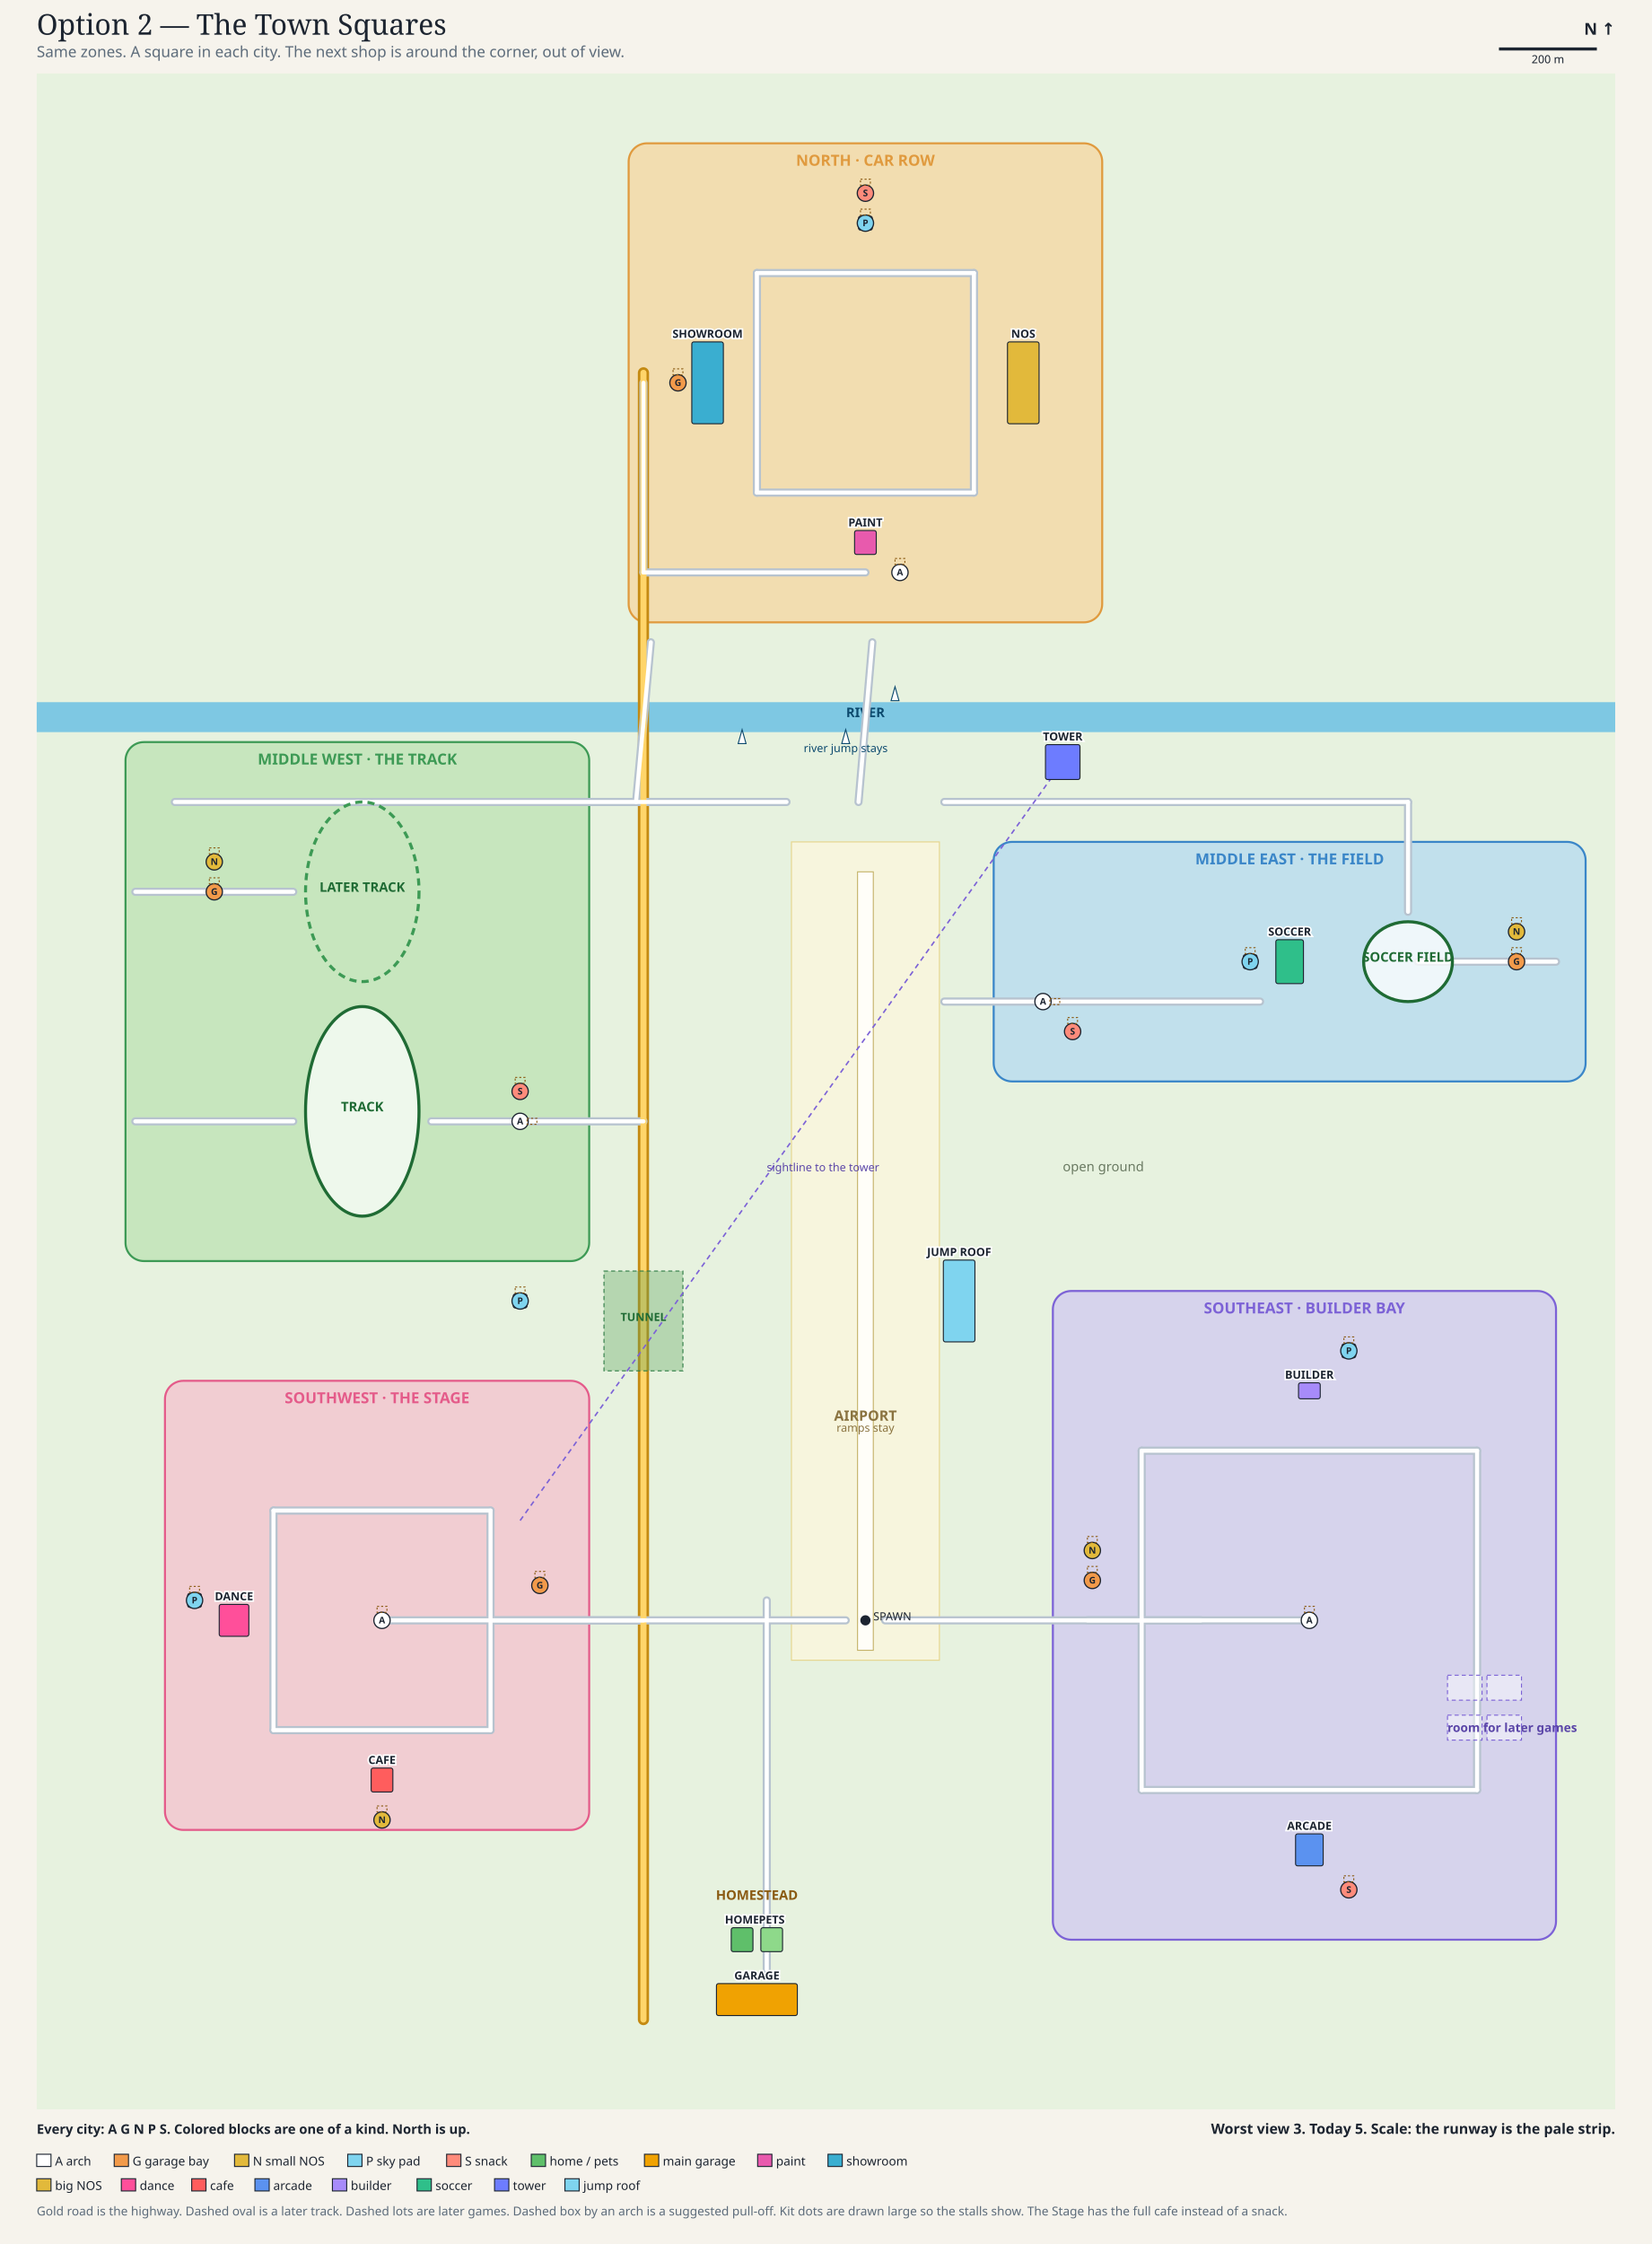
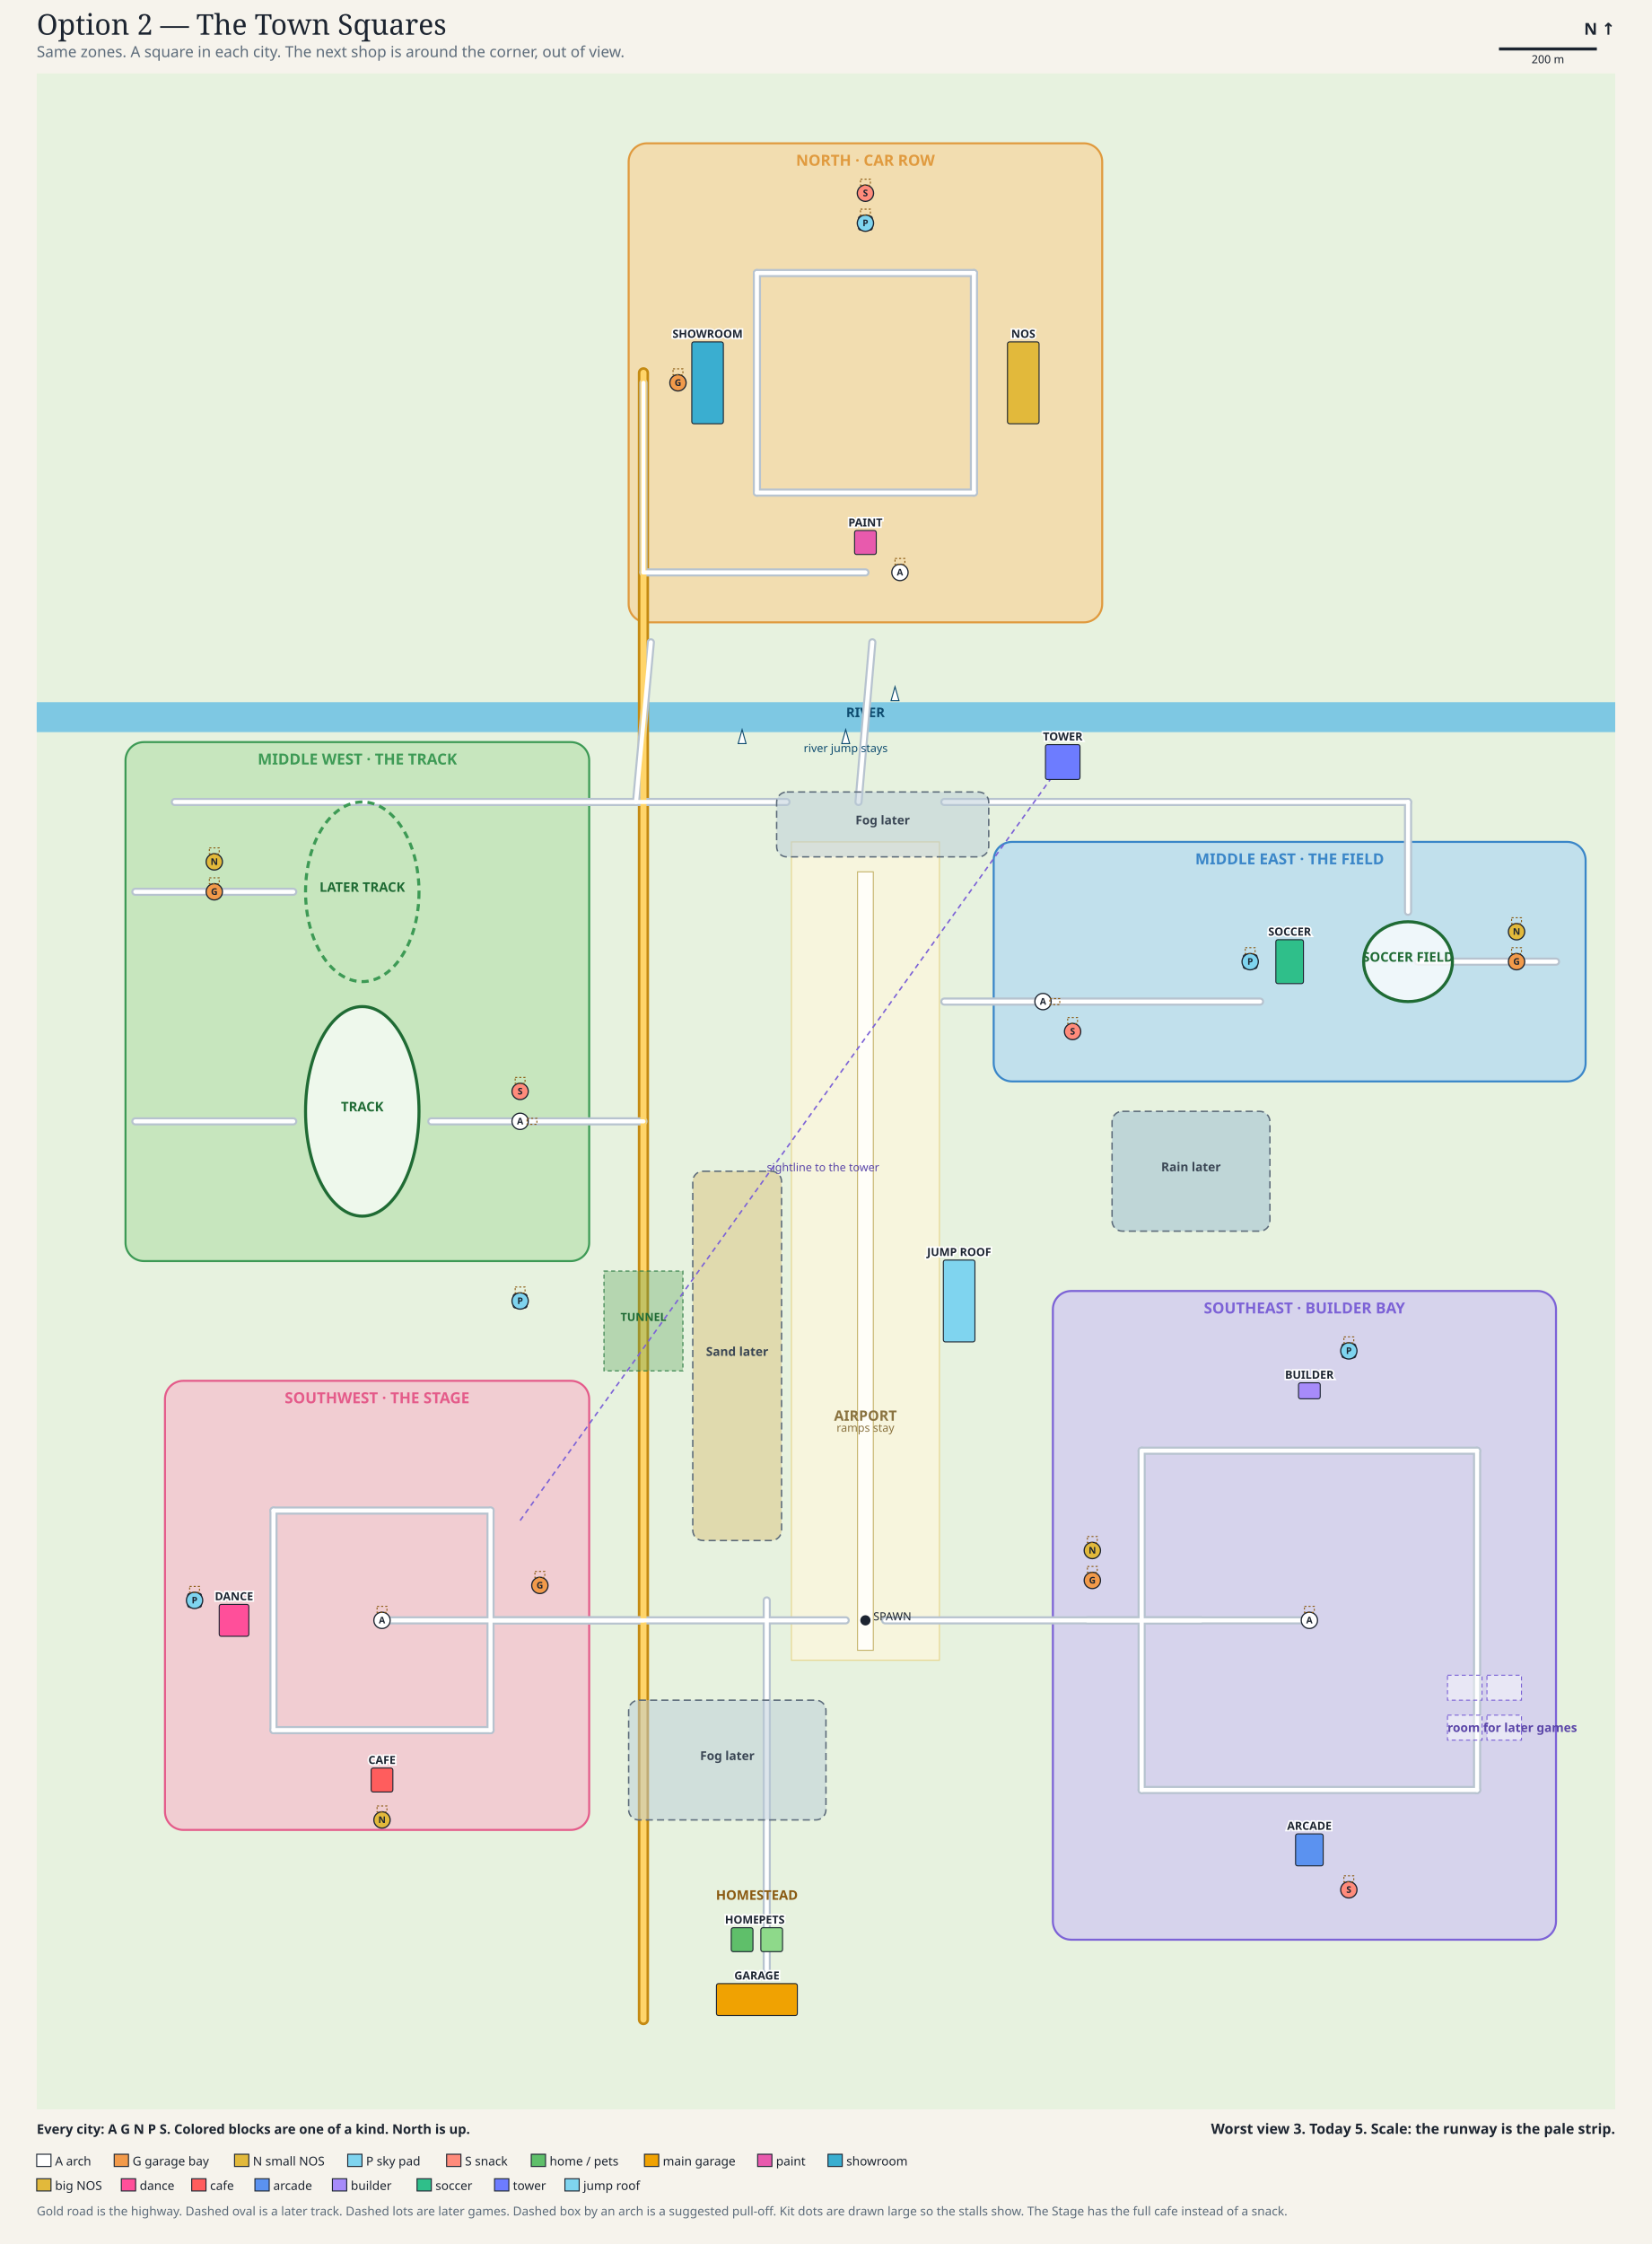
<svg xmlns="http://www.w3.org/2000/svg" width="1620" height="2200" viewBox="0 0 1620 2200">
  <rect width="1620" height="2200" fill="#f6f3ec" />
  <text x="36" y="34" fill="#1c2430" font-family="Georgia, ui-serif, serif" font-size="28">Option 2 — The Town Squares</text>
  <text x="1584" y="34" text-anchor="end" fill="#1c2430" font-size="16" font-weight="800" font-family="ui-sans-serif, sans-serif">N ↑</text>
  <line x1="1470" y1="48" x2="1566" y2="48" stroke="#1c2430" stroke-width="3" />
  <text x="1518" y="62" text-anchor="middle" fill="#1c2430" font-size="11" font-family="ui-sans-serif, sans-serif">200 m</text>
  <text x="36" y="56" fill="#5c6b7a" font-family="ui-sans-serif, sans-serif" font-size="15">Same zones. A square in each city. The next shop is around the corner, out of view.</text>
  <rect x="36" y="72" width="1548" height="1996" fill="#e7f2df" />
  <rect x="616.5" y="140.49" width="464.4" height="469.647" rx="18" fill="rgba(255,196,120,0.45)" stroke="#e09a3e" stroke-width="2" />
  <text x="848.7" y="162.49" text-anchor="middle" fill="#e09a3e" font-family="ui-sans-serif, sans-serif" font-size="15" font-weight="700">NORTH · CAR ROW</text>
  <rect x="161.775" y="1353.745" width="416.025" height="440.294" rx="18" fill="rgba(255,150,190,0.40)" stroke="#e45b8a" stroke-width="2" />
  <text x="369.788" y="1375.745" text-anchor="middle" fill="#e45b8a" font-family="ui-sans-serif, sans-serif" font-size="15" font-weight="700">SOUTHWEST · THE STAGE</text>
  <rect x="1032.525" y="1265.686" width="493.425" height="635.98" rx="18" fill="rgba(190,170,255,0.42)" stroke="#7c62d6" stroke-width="2" />
  <text x="1279.237" y="1287.686" text-anchor="middle" fill="#7c62d6" font-family="ui-sans-serif, sans-serif" font-size="15" font-weight="700">SOUTHEAST · BUILDER BAY</text>
  <rect x="123.075" y="727.549" width="454.725" height="508.784" rx="18" fill="rgba(150,214,140,0.40)" stroke="#3d9a55" stroke-width="2" />
  <text x="350.438" y="749.549" text-anchor="middle" fill="#3d9a55" font-family="ui-sans-serif, sans-serif" font-size="15" font-weight="700">MIDDLE WEST · THE TRACK</text>
  <rect x="974.475" y="825.392" width="580.5" height="234.824" rx="18" fill="rgba(140,200,255,0.42)" stroke="#3a86c8" stroke-width="2" />
  <text x="1264.725" y="847.392" text-anchor="middle" fill="#3a86c8" font-family="ui-sans-serif, sans-serif" font-size="15" font-weight="700">MIDDLE EAST · THE FIELD</text>
  <rect x="36" y="688.412" width="1548" height="29.353" fill="#7ec8e3" />
  <text x="848.7" y="703.088" text-anchor="middle" fill="#0c4a6e" font-size="13" font-family="ui-sans-serif, sans-serif" font-weight="700">RIVER</text>
  <rect x="776.138" y="825.392" width="145.125" height="802.314" fill="rgba(255,248,220,0.65)" stroke="#e6d48a" />
  <rect x="840.96" y="854.745" width="15.48" height="763.176" fill="#fffef8" stroke="#c4b36a" />
  <text x="848.7" y="1392.882" text-anchor="middle" fill="#8a7340" font-size="14" font-family="ui-sans-serif, sans-serif" font-weight="700">AIRPORT</text>
  <text x="848.7" y="1403.645" text-anchor="middle" fill="#8a7340" font-size="11" font-family="ui-sans-serif, sans-serif">ramps stay</text>
  <line x1="631.013" y1="1979.941" x2="631.013" y2="365.529" stroke="#c48a12" stroke-width="11" stroke-linecap="round" />
  <line x1="841.928" y1="786.255" x2="855.473" y2="629.706" stroke="#b7c3cf" stroke-width="8" stroke-linecap="round" />
  <line x1="623.756" y1="786.255" x2="638.269" y2="629.706" stroke="#b7c3cf" stroke-width="8" stroke-linecap="round" />
  <line x1="171.45" y1="786.255" x2="771.3" y2="786.255" stroke="#b7c3cf" stroke-width="8" stroke-linecap="round" />
  <line x1="926.1" y1="786.255" x2="1380.825" y2="786.255" stroke="#b7c3cf" stroke-width="8" stroke-linecap="round" />
  <line x1="751.95" y1="1569" x2="751.95" y2="1931.02" stroke="#b7c3cf" stroke-width="8" stroke-linecap="round" />
  <line x1="374.625" y1="1588.569" x2="829.35" y2="1588.569" stroke="#b7c3cf" stroke-width="8" stroke-linecap="round" />
  <line x1="868.05" y1="1588.569" x2="1284.075" y2="1588.569" stroke="#b7c3cf" stroke-width="8" stroke-linecap="round" />
  <line x1="742.275" y1="482.941" x2="955.125" y2="482.941" stroke="#b7c3cf" stroke-width="8" stroke-linecap="round" />
  <line x1="955.125" y1="482.941" x2="955.125" y2="267.686" stroke="#b7c3cf" stroke-width="8" stroke-linecap="round" />
  <line x1="955.125" y1="267.686" x2="742.275" y2="267.686" stroke="#b7c3cf" stroke-width="8" stroke-linecap="round" />
  <line x1="742.275" y1="267.686" x2="742.275" y2="482.941" stroke="#b7c3cf" stroke-width="8" stroke-linecap="round" />
  <line x1="631.013" y1="561.216" x2="848.7" y2="561.216" stroke="#b7c3cf" stroke-width="8" stroke-linecap="round" />
  <line x1="631.013" y1="561.216" x2="631.013" y2="375.314" stroke="#b7c3cf" stroke-width="8" stroke-linecap="round" />
  <line x1="268.2" y1="1696.196" x2="481.05" y2="1696.196" stroke="#b7c3cf" stroke-width="8" stroke-linecap="round" />
  <line x1="481.05" y1="1696.196" x2="481.05" y2="1480.941" stroke="#b7c3cf" stroke-width="8" stroke-linecap="round" />
  <line x1="481.05" y1="1480.941" x2="268.2" y2="1480.941" stroke="#b7c3cf" stroke-width="8" stroke-linecap="round" />
  <line x1="268.2" y1="1480.941" x2="268.2" y2="1696.196" stroke="#b7c3cf" stroke-width="8" stroke-linecap="round" />
  <line x1="481.05" y1="1588.569" x2="631.013" y2="1588.569" stroke="#b7c3cf" stroke-width="8" stroke-linecap="round" />
  <line x1="1119.6" y1="1754.902" x2="1448.55" y2="1754.902" stroke="#b7c3cf" stroke-width="8" stroke-linecap="round" />
  <line x1="1448.55" y1="1754.902" x2="1448.55" y2="1422.235" stroke="#b7c3cf" stroke-width="8" stroke-linecap="round" />
  <line x1="1448.55" y1="1422.235" x2="1119.6" y2="1422.235" stroke="#b7c3cf" stroke-width="8" stroke-linecap="round" />
  <line x1="1119.6" y1="1422.235" x2="1119.6" y2="1754.902" stroke="#b7c3cf" stroke-width="8" stroke-linecap="round" />
  <line x1="1177.65" y1="1588.569" x2="1066.388" y2="1588.569" stroke="#b7c3cf" stroke-width="8" stroke-linecap="round" />
  <line x1="132.75" y1="1099.353" x2="287.55" y2="1099.353" stroke="#b7c3cf" stroke-width="8" stroke-linecap="round" />
  <line x1="423" y1="1099.353" x2="631.013" y2="1099.353" stroke="#b7c3cf" stroke-width="8" stroke-linecap="round" />
  <line x1="132.75" y1="874.314" x2="287.55" y2="874.314" stroke="#b7c3cf" stroke-width="8" stroke-linecap="round" />
  <line x1="926.1" y1="981.941" x2="1235.7" y2="981.941" stroke="#b7c3cf" stroke-width="8" stroke-linecap="round" />
  <line x1="1390.5" y1="942.804" x2="1525.95" y2="942.804" stroke="#b7c3cf" stroke-width="8" stroke-linecap="round" />
  <line x1="1380.825" y1="893.882" x2="1380.825" y2="786.255" stroke="#b7c3cf" stroke-width="8" stroke-linecap="round" />
  <line x1="631.013" y1="1979.941" x2="631.013" y2="365.529" stroke="#ffd56a" stroke-width="6" stroke-linecap="round" />
  <line x1="841.928" y1="786.255" x2="855.473" y2="629.706" stroke="#ffffff" stroke-width="4" stroke-linecap="round" />
  <line x1="623.756" y1="786.255" x2="638.269" y2="629.706" stroke="#ffffff" stroke-width="4" stroke-linecap="round" />
  <line x1="171.45" y1="786.255" x2="771.3" y2="786.255" stroke="#ffffff" stroke-width="4" stroke-linecap="round" />
  <line x1="926.1" y1="786.255" x2="1380.825" y2="786.255" stroke="#ffffff" stroke-width="4" stroke-linecap="round" />
  <line x1="751.95" y1="1569" x2="751.95" y2="1931.02" stroke="#ffffff" stroke-width="4" stroke-linecap="round" />
  <line x1="374.625" y1="1588.569" x2="829.35" y2="1588.569" stroke="#ffffff" stroke-width="4" stroke-linecap="round" />
  <line x1="868.05" y1="1588.569" x2="1284.075" y2="1588.569" stroke="#ffffff" stroke-width="4" stroke-linecap="round" />
  <line x1="742.275" y1="482.941" x2="955.125" y2="482.941" stroke="#ffffff" stroke-width="4" stroke-linecap="round" />
  <line x1="955.125" y1="482.941" x2="955.125" y2="267.686" stroke="#ffffff" stroke-width="4" stroke-linecap="round" />
  <line x1="955.125" y1="267.686" x2="742.275" y2="267.686" stroke="#ffffff" stroke-width="4" stroke-linecap="round" />
  <line x1="742.275" y1="267.686" x2="742.275" y2="482.941" stroke="#ffffff" stroke-width="4" stroke-linecap="round" />
  <line x1="631.013" y1="561.216" x2="848.7" y2="561.216" stroke="#ffffff" stroke-width="4" stroke-linecap="round" />
  <line x1="631.013" y1="561.216" x2="631.013" y2="375.314" stroke="#ffffff" stroke-width="4" stroke-linecap="round" />
  <line x1="268.2" y1="1696.196" x2="481.05" y2="1696.196" stroke="#ffffff" stroke-width="4" stroke-linecap="round" />
  <line x1="481.05" y1="1696.196" x2="481.05" y2="1480.941" stroke="#ffffff" stroke-width="4" stroke-linecap="round" />
  <line x1="481.05" y1="1480.941" x2="268.2" y2="1480.941" stroke="#ffffff" stroke-width="4" stroke-linecap="round" />
  <line x1="268.2" y1="1480.941" x2="268.2" y2="1696.196" stroke="#ffffff" stroke-width="4" stroke-linecap="round" />
  <line x1="481.05" y1="1588.569" x2="631.013" y2="1588.569" stroke="#ffffff" stroke-width="4" stroke-linecap="round" />
  <line x1="1119.6" y1="1754.902" x2="1448.55" y2="1754.902" stroke="#ffffff" stroke-width="4" stroke-linecap="round" />
  <line x1="1448.55" y1="1754.902" x2="1448.55" y2="1422.235" stroke="#ffffff" stroke-width="4" stroke-linecap="round" />
  <line x1="1448.55" y1="1422.235" x2="1119.6" y2="1422.235" stroke="#ffffff" stroke-width="4" stroke-linecap="round" />
  <line x1="1119.6" y1="1422.235" x2="1119.6" y2="1754.902" stroke="#ffffff" stroke-width="4" stroke-linecap="round" />
  <line x1="1177.65" y1="1588.569" x2="1066.388" y2="1588.569" stroke="#ffffff" stroke-width="4" stroke-linecap="round" />
  <line x1="132.75" y1="1099.353" x2="287.55" y2="1099.353" stroke="#ffffff" stroke-width="4" stroke-linecap="round" />
  <line x1="423" y1="1099.353" x2="631.013" y2="1099.353" stroke="#ffffff" stroke-width="4" stroke-linecap="round" />
  <line x1="132.75" y1="874.314" x2="287.55" y2="874.314" stroke="#ffffff" stroke-width="4" stroke-linecap="round" />
  <line x1="926.1" y1="981.941" x2="1235.7" y2="981.941" stroke="#ffffff" stroke-width="4" stroke-linecap="round" />
  <line x1="1390.5" y1="942.804" x2="1525.95" y2="942.804" stroke="#ffffff" stroke-width="4" stroke-linecap="round" />
  <line x1="1380.825" y1="893.882" x2="1380.825" y2="786.255" stroke="#ffffff" stroke-width="4" stroke-linecap="round" />
  <rect x="592.312" y="1246.118" width="77.4" height="97.843" fill="rgba(90,160,90,0.35)" stroke="#2f7d46" stroke-dasharray="4 3" />
  <text x="631.013" y="1295.039" text-anchor="middle" fill="#1f6b34" font-size="11" font-family="ui-sans-serif, sans-serif" font-weight="700">TUNNEL</text>
  <ellipse cx="355.275" cy="1089.569" rx="55.631" ry="102.735" fill="rgba(255,255,255,0.7)" stroke="#1f6b34" stroke-width="3" />
  <text x="355.275" y="1089.569" text-anchor="middle" fill="#1f6b34" font-size="13" font-family="ui-sans-serif, sans-serif" font-weight="700">TRACK</text>
  <ellipse cx="355.275" cy="874.314" rx="55.631" ry="88.059" fill="none" stroke="#3d9a55" stroke-width="3" stroke-dasharray="7 5" />
  <text x="355.275" y="874.314" text-anchor="middle" fill="#1f6b34" font-size="13" font-family="ui-sans-serif, sans-serif" font-weight="700">LATER TRACK</text>
  <ellipse cx="1380.825" cy="942.804" rx="43.538" ry="39.137" fill="rgba(255,255,255,0.75)" stroke="#1f6b34" stroke-width="3" />
  <text x="1380.825" y="942.804" text-anchor="middle" fill="#1f6b34" font-size="13" font-family="ui-sans-serif, sans-serif" font-weight="700">SOCCER FIELD</text>
  <rect x="1419.525" y="1681.52" width="33.862" height="24.461" fill="rgba(255,255,255,0.45)" stroke="#7c62d6" stroke-dasharray="4 3" />
  <rect x="1458.225" y="1681.52" width="33.863" height="24.461" fill="rgba(255,255,255,0.45)" stroke="#7c62d6" stroke-dasharray="4 3" />
  <rect x="1419.525" y="1642.382" width="33.862" height="24.461" fill="rgba(255,255,255,0.45)" stroke="#7c62d6" stroke-dasharray="4 3" />
  <rect x="1458.225" y="1642.382" width="33.863" height="24.461" fill="rgba(255,255,255,0.45)" stroke="#7c62d6" stroke-dasharray="4 3" />
  <text x="1419.525" y="1697.98" fill="#5b46a8" font-size="12" font-weight="700" font-family="ui-sans-serif, sans-serif">room for later games</text>
  <text x="742.275" y="1862.529" text-anchor="middle" fill="#8a5a12" font-size="13" font-family="ui-sans-serif, sans-serif" font-weight="700">HOMESTEAD</text>
-   <text x="1042.2" y="1148.275" fill="#6a7a62" font-size="13" font-family="ui-sans-serif, sans-serif">open ground</text>
+   <rect x="679.388" y="1148.275" width="87.075" height="362.02" rx="10" fill="rgba(214,180,96,0.38)" stroke="#5c6b7a" stroke-width="1.4" stroke-dasharray="7 4" />
+   <text x="722.925" y="1329.284" text-anchor="middle" fill="#3a4654" font-size="12" font-weight="800" font-family="ui-sans-serif, sans-serif">Sand later</text>
+   <rect x="761.625" y="776.471" width="208.013" height="63.598" rx="10" fill="rgba(186,204,216,0.5)" stroke="#5c6b7a" stroke-width="1.4" stroke-dasharray="7 4" />
+   <text x="865.631" y="808.27" text-anchor="middle" fill="#3a4654" font-size="12" font-weight="800" font-family="ui-sans-serif, sans-serif">Fog later</text>
+   <rect x="1090.575" y="1089.569" width="154.8" height="117.412" rx="10" fill="rgba(126,168,204,0.38)" stroke="#5c6b7a" stroke-width="1.4" stroke-dasharray="7 4" />
+   <text x="1167.975" y="1148.275" text-anchor="middle" fill="#3a4654" font-size="12" font-weight="800" font-family="ui-sans-serif, sans-serif">Rain later</text>
+   <rect x="616.5" y="1666.843" width="193.5" height="117.412" rx="10" fill="rgba(186,204,216,0.5)" stroke="#5c6b7a" stroke-width="1.4" stroke-dasharray="7 4" />
+   <text x="713.25" y="1725.549" text-anchor="middle" fill="#3a4654" font-size="12" font-weight="800" font-family="ui-sans-serif, sans-serif">Fog later</text>
  <polygon points="829.35,715.319 825.48,729.017 833.22,729.017" fill="#ffffff" stroke="#0c4a6e" stroke-width="1" />
  <polygon points="727.763,715.319 723.893,729.017 731.633,729.017" fill="#ffffff" stroke="#0c4a6e" stroke-width="1" />
  <polygon points="877.725,673.246 873.855,686.944 881.595,686.944" fill="#ffffff" stroke="#0c4a6e" stroke-width="1" />
  <text x="829.35" y="737.333" text-anchor="middle" fill="#0c4a6e" font-size="11" font-family="ui-sans-serif, sans-serif">river jump stays</text>
  <line x1="510.075" y1="1490.725" x2="1042.2" y2="747.118" stroke="#7c62d6" stroke-width="1.5" stroke-dasharray="5 4" />
  <text x="751.95" y="1148.275" fill="#5b46a8" font-size="11" font-family="ui-sans-serif, sans-serif">sightline to the tower</text>
  <rect x="717.12" y="1889.925" width="21.285" height="23.482" fill="#5fbf6a" stroke="#1c2430" stroke-width="1" rx="2" />
  <rect x="746.145" y="1889.925" width="21.285" height="23.482" fill="#8ed98a" stroke="#1c2430" stroke-width="1" rx="2" />
  <rect x="702.607" y="1944.718" width="79.335" height="31.31" fill="#f0a202" stroke="#1c2430" stroke-width="1" rx="2" />
  <rect x="1025.269" y="729.995" width="33.862" height="34.245" fill="#6d7cff" stroke="#1c2430" stroke-width="1" rx="2" />
  <rect x="925.132" y="1235.355" width="30.96" height="80.231" fill="#7fd4ef" stroke="#1c2430" stroke-width="1" rx="2" />
  <rect x="678.42" y="335.198" width="30.96" height="80.231" fill="#3aaed0" stroke="#1c2430" stroke-width="1" rx="2" />
  <rect x="660.038" y="371.889" width="9.675" height="6.849" fill="#f29a4a" stroke="#1c2430" stroke-width="1" rx="2" />
  <rect x="988.02" y="335.198" width="30.96" height="80.231" fill="#e2b93b" stroke="#1c2430" stroke-width="1" rx="2" />
  <rect x="838.057" y="520.122" width="21.285" height="23.482" fill="#e85aad" stroke="#1c2430" stroke-width="1" rx="2" />
  <rect x="876.274" y="559.259" width="12.577" height="3.914" fill="#ffffff" stroke="#1c2430" stroke-width="1" rx="2" />
  <rect x="841.928" y="211.916" width="13.545" height="13.698" fill="#7fd4ef" stroke="#1c2430" stroke-width="1" rx="2" />
  <rect x="845.797" y="186.966" width="5.805" height="4.892" fill="#ff8b7b" stroke="#1c2430" stroke-width="1" rx="2" />
  <rect x="214.988" y="1572.914" width="29.025" height="31.31" fill="#ff4f9a" stroke="#1c2430" stroke-width="1" rx="2" />
  <rect x="184.028" y="1562.151" width="13.545" height="13.698" fill="#7fd4ef" stroke="#1c2430" stroke-width="1" rx="2" />
  <rect x="363.983" y="1733.376" width="21.285" height="23.482" fill="#ff5d5d" stroke="#1c2430" stroke-width="1" rx="2" />
  <rect x="370.755" y="1781.32" width="7.74" height="5.871" fill="#e2b93b" stroke="#1c2430" stroke-width="1" rx="2" />
  <rect x="524.587" y="1550.899" width="9.675" height="6.849" fill="#f29a4a" stroke="#1c2430" stroke-width="1" rx="2" />
  <rect x="368.336" y="1586.612" width="12.577" height="3.914" fill="#ffffff" stroke="#1c2430" stroke-width="1" rx="2" />
  <rect x="1273.432" y="1355.702" width="21.285" height="15.655" fill="#a78bfa" stroke="#1c2430" stroke-width="1" rx="2" />
  <rect x="1316.003" y="1317.543" width="13.545" height="13.698" fill="#7fd4ef" stroke="#1c2430" stroke-width="1" rx="2" />
  <rect x="1270.53" y="1797.953" width="27.09" height="31.31" fill="#5b92f0" stroke="#1c2430" stroke-width="1" rx="2" />
  <rect x="1319.872" y="1850.299" width="5.805" height="4.892" fill="#ff8b7b" stroke="#1c2430" stroke-width="1" rx="2" />
  <rect x="1066.388" y="1546.007" width="9.675" height="6.849" fill="#f29a4a" stroke="#1c2430" stroke-width="1" rx="2" />
  <rect x="1067.355" y="1517.143" width="7.74" height="5.871" fill="#e2b93b" stroke="#1c2430" stroke-width="1" rx="2" />
  <rect x="1277.786" y="1586.612" width="12.577" height="3.914" fill="#ffffff" stroke="#1c2430" stroke-width="1" rx="2" />
  <rect x="508.14" y="1092.993" width="3.87" height="12.72" fill="#ffffff" stroke="#1c2430" stroke-width="1" rx="2" />
  <rect x="507.173" y="1067.554" width="5.805" height="4.892" fill="#ff8b7b" stroke="#1c2430" stroke-width="1" rx="2" />
  <rect x="205.312" y="870.889" width="9.675" height="6.849" fill="#f29a4a" stroke="#1c2430" stroke-width="1" rx="2" />
  <rect x="206.28" y="842.025" width="7.74" height="5.871" fill="#e2b93b" stroke="#1c2430" stroke-width="1" rx="2" />
  <rect x="503.303" y="1268.622" width="13.545" height="13.698" fill="#7fd4ef" stroke="#1c2430" stroke-width="1" rx="2" />
  <rect x="1251.18" y="921.278" width="27.09" height="43.051" fill="#2fbf8a" stroke="#1c2430" stroke-width="1" rx="2" />
  <rect x="1219.253" y="935.955" width="13.545" height="13.698" fill="#7fd4ef" stroke="#1c2430" stroke-width="1" rx="2" />
  <rect x="1020.915" y="975.581" width="3.87" height="12.72" fill="#ffffff" stroke="#1c2430" stroke-width="1" rx="2" />
  <rect x="1048.973" y="1008.848" width="5.805" height="4.892" fill="#ff8b7b" stroke="#1c2430" stroke-width="1" rx="2" />
  <rect x="1482.412" y="939.379" width="9.675" height="6.849" fill="#f29a4a" stroke="#1c2430" stroke-width="1" rx="2" />
  <rect x="1483.38" y="910.516" width="7.74" height="5.871" fill="#e2b93b" stroke="#1c2430" stroke-width="1" rx="2" />
  <text x="727.763" y="1885.925" text-anchor="middle" fill="#1c2430" font-size="11" font-weight="800" font-family="ui-sans-serif, sans-serif" stroke="#ffffff" stroke-width="3" paint-order="stroke">HOME</text>
  <text x="756.788" y="1885.925" text-anchor="middle" fill="#1c2430" font-size="11" font-weight="800" font-family="ui-sans-serif, sans-serif" stroke="#ffffff" stroke-width="3" paint-order="stroke">PETS</text>
  <text x="742.275" y="1940.718" text-anchor="middle" fill="#1c2430" font-size="11" font-weight="800" font-family="ui-sans-serif, sans-serif" stroke="#ffffff" stroke-width="3" paint-order="stroke">GARAGE</text>
  <text x="1042.2" y="725.995" text-anchor="middle" fill="#1c2430" font-size="11" font-weight="800" font-family="ui-sans-serif, sans-serif" stroke="#ffffff" stroke-width="3" paint-order="stroke">TOWER</text>
  <text x="940.612" y="1231.355" text-anchor="middle" fill="#1c2430" font-size="11" font-weight="800" font-family="ui-sans-serif, sans-serif" stroke="#ffffff" stroke-width="3" paint-order="stroke">JUMP ROOF</text>
  <text x="693.9" y="331.198" text-anchor="middle" fill="#1c2430" font-size="11" font-weight="800" font-family="ui-sans-serif, sans-serif" stroke="#ffffff" stroke-width="3" paint-order="stroke">SHOWROOM</text>
  <circle cx="664.875" cy="375.314" r="8" fill="#f29a4a" stroke="#1c2430" stroke-width="1.2" />
  <text x="664.875" y="378.314" text-anchor="middle" fill="#1c2430" font-size="9" font-weight="800" font-family="ui-sans-serif, sans-serif">G</text>
  <rect x="660.038" y="361.616" width="9.675" height="5.871" fill="none" stroke="#8a5a12" stroke-dasharray="2 2" />
  <text x="1003.5" y="331.198" text-anchor="middle" fill="#1c2430" font-size="11" font-weight="800" font-family="ui-sans-serif, sans-serif" stroke="#ffffff" stroke-width="3" paint-order="stroke">NOS</text>
  <text x="848.7" y="516.122" text-anchor="middle" fill="#1c2430" font-size="11" font-weight="800" font-family="ui-sans-serif, sans-serif" stroke="#ffffff" stroke-width="3" paint-order="stroke">PAINT</text>
  <circle cx="882.562" cy="561.216" r="8" fill="#ffffff" stroke="#1c2430" stroke-width="1.2" />
  <text x="882.562" y="564.216" text-anchor="middle" fill="#1c2430" font-size="9" font-weight="800" font-family="ui-sans-serif, sans-serif">A</text>
  <rect x="877.725" y="547.518" width="9.675" height="5.871" fill="none" stroke="#8a5a12" stroke-dasharray="2 2" />
  <circle cx="848.7" cy="218.765" r="8" fill="#7fd4ef" stroke="#1c2430" stroke-width="1.2" />
  <text x="848.7" y="221.765" text-anchor="middle" fill="#1c2430" font-size="9" font-weight="800" font-family="ui-sans-serif, sans-serif">P</text>
  <rect x="843.862" y="205.067" width="9.675" height="5.871" fill="none" stroke="#8a5a12" stroke-dasharray="2 2" />
  <circle cx="848.7" cy="189.412" r="8" fill="#ff8b7b" stroke="#1c2430" stroke-width="1.2" />
  <text x="848.7" y="192.412" text-anchor="middle" fill="#1c2430" font-size="9" font-weight="800" font-family="ui-sans-serif, sans-serif">S</text>
  <rect x="843.862" y="175.714" width="9.675" height="5.871" fill="none" stroke="#8a5a12" stroke-dasharray="2 2" />
  <text x="229.5" y="1568.914" text-anchor="middle" fill="#1c2430" font-size="11" font-weight="800" font-family="ui-sans-serif, sans-serif" stroke="#ffffff" stroke-width="3" paint-order="stroke">DANCE</text>
  <circle cx="190.8" cy="1569" r="8" fill="#7fd4ef" stroke="#1c2430" stroke-width="1.2" />
  <text x="190.8" y="1572" text-anchor="middle" fill="#1c2430" font-size="9" font-weight="800" font-family="ui-sans-serif, sans-serif">P</text>
  <rect x="185.963" y="1555.302" width="9.675" height="5.871" fill="none" stroke="#8a5a12" stroke-dasharray="2 2" />
  <text x="374.625" y="1729.376" text-anchor="middle" fill="#1c2430" font-size="11" font-weight="800" font-family="ui-sans-serif, sans-serif" stroke="#ffffff" stroke-width="3" paint-order="stroke">CAFE</text>
  <circle cx="374.625" cy="1784.255" r="8" fill="#e2b93b" stroke="#1c2430" stroke-width="1.2" />
  <text x="374.625" y="1787.255" text-anchor="middle" fill="#1c2430" font-size="9" font-weight="800" font-family="ui-sans-serif, sans-serif">N</text>
  <rect x="369.788" y="1770.557" width="9.675" height="5.871" fill="none" stroke="#8a5a12" stroke-dasharray="2 2" />
  <circle cx="529.425" cy="1554.324" r="8" fill="#f29a4a" stroke="#1c2430" stroke-width="1.2" />
  <text x="529.425" y="1557.324" text-anchor="middle" fill="#1c2430" font-size="9" font-weight="800" font-family="ui-sans-serif, sans-serif">G</text>
  <rect x="524.587" y="1540.625" width="9.675" height="5.871" fill="none" stroke="#8a5a12" stroke-dasharray="2 2" />
  <circle cx="374.625" cy="1588.569" r="8" fill="#ffffff" stroke="#1c2430" stroke-width="1.2" />
  <text x="374.625" y="1591.569" text-anchor="middle" fill="#1c2430" font-size="9" font-weight="800" font-family="ui-sans-serif, sans-serif">A</text>
  <rect x="369.788" y="1574.871" width="9.675" height="5.871" fill="none" stroke="#8a5a12" stroke-dasharray="2 2" />
  <text x="1284.075" y="1351.702" text-anchor="middle" fill="#1c2430" font-size="11" font-weight="800" font-family="ui-sans-serif, sans-serif" stroke="#ffffff" stroke-width="3" paint-order="stroke">BUILDER</text>
  <circle cx="1322.775" cy="1324.392" r="8" fill="#7fd4ef" stroke="#1c2430" stroke-width="1.2" />
  <text x="1322.775" y="1327.392" text-anchor="middle" fill="#1c2430" font-size="9" font-weight="800" font-family="ui-sans-serif, sans-serif">P</text>
  <rect x="1317.938" y="1310.694" width="9.675" height="5.871" fill="none" stroke="#8a5a12" stroke-dasharray="2 2" />
  <text x="1284.075" y="1793.953" text-anchor="middle" fill="#1c2430" font-size="11" font-weight="800" font-family="ui-sans-serif, sans-serif" stroke="#ffffff" stroke-width="3" paint-order="stroke">ARCADE</text>
  <circle cx="1322.775" cy="1852.745" r="8" fill="#ff8b7b" stroke="#1c2430" stroke-width="1.2" />
  <text x="1322.775" y="1855.745" text-anchor="middle" fill="#1c2430" font-size="9" font-weight="800" font-family="ui-sans-serif, sans-serif">S</text>
  <rect x="1317.938" y="1839.047" width="9.675" height="5.871" fill="none" stroke="#8a5a12" stroke-dasharray="2 2" />
  <circle cx="1071.225" cy="1549.431" r="8" fill="#f29a4a" stroke="#1c2430" stroke-width="1.2" />
  <text x="1071.225" y="1552.431" text-anchor="middle" fill="#1c2430" font-size="9" font-weight="800" font-family="ui-sans-serif, sans-serif">G</text>
  <rect x="1066.388" y="1535.733" width="9.675" height="5.871" fill="none" stroke="#8a5a12" stroke-dasharray="2 2" />
  <circle cx="1071.225" cy="1520.078" r="8" fill="#e2b93b" stroke="#1c2430" stroke-width="1.2" />
  <text x="1071.225" y="1523.078" text-anchor="middle" fill="#1c2430" font-size="9" font-weight="800" font-family="ui-sans-serif, sans-serif">N</text>
  <rect x="1066.388" y="1506.38" width="9.675" height="5.871" fill="none" stroke="#8a5a12" stroke-dasharray="2 2" />
  <circle cx="1284.075" cy="1588.569" r="8" fill="#ffffff" stroke="#1c2430" stroke-width="1.2" />
  <text x="1284.075" y="1591.569" text-anchor="middle" fill="#1c2430" font-size="9" font-weight="800" font-family="ui-sans-serif, sans-serif">A</text>
  <rect x="1279.237" y="1574.871" width="9.675" height="5.871" fill="none" stroke="#8a5a12" stroke-dasharray="2 2" />
  <circle cx="510.075" cy="1099.353" r="8" fill="#ffffff" stroke="#1c2430" stroke-width="1.2" />
  <text x="510.075" y="1102.353" text-anchor="middle" fill="#1c2430" font-size="9" font-weight="800" font-family="ui-sans-serif, sans-serif">A</text>
  <rect x="516.847" y="1096.418" width="9.675" height="5.871" fill="none" stroke="#8a5a12" stroke-dasharray="2 2" />
  <circle cx="510.075" cy="1070" r="8" fill="#ff8b7b" stroke="#1c2430" stroke-width="1.2" />
  <text x="510.075" y="1073" text-anchor="middle" fill="#1c2430" font-size="9" font-weight="800" font-family="ui-sans-serif, sans-serif">S</text>
  <rect x="505.237" y="1056.302" width="9.675" height="5.871" fill="none" stroke="#8a5a12" stroke-dasharray="2 2" />
  <circle cx="210.15" cy="874.314" r="8" fill="#f29a4a" stroke="#1c2430" stroke-width="1.2" />
  <text x="210.15" y="877.314" text-anchor="middle" fill="#1c2430" font-size="9" font-weight="800" font-family="ui-sans-serif, sans-serif">G</text>
  <rect x="205.312" y="860.616" width="9.675" height="5.871" fill="none" stroke="#8a5a12" stroke-dasharray="2 2" />
  <circle cx="210.15" cy="844.961" r="8" fill="#e2b93b" stroke="#1c2430" stroke-width="1.2" />
  <text x="210.15" y="847.961" text-anchor="middle" fill="#1c2430" font-size="9" font-weight="800" font-family="ui-sans-serif, sans-serif">N</text>
  <rect x="205.312" y="831.263" width="9.675" height="5.871" fill="none" stroke="#8a5a12" stroke-dasharray="2 2" />
  <circle cx="510.075" cy="1275.471" r="8" fill="#7fd4ef" stroke="#1c2430" stroke-width="1.2" />
  <text x="510.075" y="1278.471" text-anchor="middle" fill="#1c2430" font-size="9" font-weight="800" font-family="ui-sans-serif, sans-serif">P</text>
  <rect x="505.237" y="1261.773" width="9.675" height="5.871" fill="none" stroke="#8a5a12" stroke-dasharray="2 2" />
  <text x="1264.725" y="917.278" text-anchor="middle" fill="#1c2430" font-size="11" font-weight="800" font-family="ui-sans-serif, sans-serif" stroke="#ffffff" stroke-width="3" paint-order="stroke">SOCCER</text>
  <circle cx="1226.025" cy="942.804" r="8" fill="#7fd4ef" stroke="#1c2430" stroke-width="1.2" />
  <text x="1226.025" y="945.804" text-anchor="middle" fill="#1c2430" font-size="9" font-weight="800" font-family="ui-sans-serif, sans-serif">P</text>
  <rect x="1221.188" y="929.106" width="9.675" height="5.871" fill="none" stroke="#8a5a12" stroke-dasharray="2 2" />
  <circle cx="1022.85" cy="981.941" r="8" fill="#ffffff" stroke="#1c2430" stroke-width="1.2" />
  <text x="1022.85" y="984.941" text-anchor="middle" fill="#1c2430" font-size="9" font-weight="800" font-family="ui-sans-serif, sans-serif">A</text>
  <rect x="1029.622" y="979.006" width="9.675" height="5.871" fill="none" stroke="#8a5a12" stroke-dasharray="2 2" />
  <circle cx="1051.875" cy="1011.294" r="8" fill="#ff8b7b" stroke="#1c2430" stroke-width="1.2" />
  <text x="1051.875" y="1014.294" text-anchor="middle" fill="#1c2430" font-size="9" font-weight="800" font-family="ui-sans-serif, sans-serif">S</text>
  <rect x="1047.037" y="997.596" width="9.675" height="5.871" fill="none" stroke="#8a5a12" stroke-dasharray="2 2" />
  <circle cx="1487.25" cy="942.804" r="8" fill="#f29a4a" stroke="#1c2430" stroke-width="1.2" />
  <text x="1487.25" y="945.804" text-anchor="middle" fill="#1c2430" font-size="9" font-weight="800" font-family="ui-sans-serif, sans-serif">G</text>
  <rect x="1482.412" y="929.106" width="9.675" height="5.871" fill="none" stroke="#8a5a12" stroke-dasharray="2 2" />
  <circle cx="1487.25" cy="913.451" r="8" fill="#e2b93b" stroke="#1c2430" stroke-width="1.2" />
  <text x="1487.25" y="916.451" text-anchor="middle" fill="#1c2430" font-size="9" font-weight="800" font-family="ui-sans-serif, sans-serif">N</text>
  <rect x="1482.412" y="899.753" width="9.675" height="5.871" fill="none" stroke="#8a5a12" stroke-dasharray="2 2" />
  <circle cx="848.7" cy="1588.569" r="5" fill="#1c2430" />
  <text x="856.44" y="1588.569" fill="#1c2430" font-size="11" font-family="ui-sans-serif, sans-serif">SPAWN</text>
  <text x="1584" y="2092" text-anchor="end" fill="#1c2430" font-size="14" font-family="ui-sans-serif, sans-serif" font-weight="800">Worst view 3. Today 5. Scale: the runway is the pale strip.</text>
  <text x="36" y="2092" fill="#1c2430" font-size="13" font-weight="800" font-family="ui-sans-serif, sans-serif">Every city: A G N P S.  Colored blocks are one of a kind.  North is up.</text>
  <rect x="36" y="2112" width="14" height="12" fill="#ffffff" stroke="#1c2430" />
  <text x="54" y="2123" fill="#1c2430" font-size="12" font-family="ui-sans-serif, sans-serif">A arch</text>
  <rect x="112" y="2112" width="14" height="12" fill="#f29a4a" stroke="#1c2430" />
  <text x="130" y="2123" fill="#1c2430" font-size="12" font-family="ui-sans-serif, sans-serif">G garage bay</text>
  <rect x="230" y="2112" width="14" height="12" fill="#e2b93b" stroke="#1c2430" />
  <text x="248" y="2123" fill="#1c2430" font-size="12" font-family="ui-sans-serif, sans-serif">N small NOS</text>
  <rect x="341" y="2112" width="14" height="12" fill="#7fd4ef" stroke="#1c2430" />
  <text x="359" y="2123" fill="#1c2430" font-size="12" font-family="ui-sans-serif, sans-serif">P sky pad</text>
  <rect x="438" y="2112" width="14" height="12" fill="#ff8b7b" stroke="#1c2430" />
  <text x="456" y="2123" fill="#1c2430" font-size="12" font-family="ui-sans-serif, sans-serif">S snack</text>
  <rect x="521" y="2112" width="14" height="12" fill="#5fbf6a" stroke="#1c2430" />
  <text x="539" y="2123" fill="#1c2430" font-size="12" font-family="ui-sans-serif, sans-serif">home / pets</text>
  <rect x="632" y="2112" width="14" height="12" fill="#f0a202" stroke="#1c2430" />
  <text x="650" y="2123" fill="#1c2430" font-size="12" font-family="ui-sans-serif, sans-serif">main garage</text>
  <rect x="743" y="2112" width="14" height="12" fill="#e85aad" stroke="#1c2430" />
  <text x="761" y="2123" fill="#1c2430" font-size="12" font-family="ui-sans-serif, sans-serif">paint</text>
  <rect x="812" y="2112" width="14" height="12" fill="#3aaed0" stroke="#1c2430" />
  <text x="830" y="2123" fill="#1c2430" font-size="12" font-family="ui-sans-serif, sans-serif">showroom</text>
  <rect x="36" y="2136" width="14" height="12" fill="#e2b93b" stroke="#1c2430" />
  <text x="54" y="2147" fill="#1c2430" font-size="12" font-family="ui-sans-serif, sans-serif">big NOS</text>
  <rect x="119" y="2136" width="14" height="12" fill="#ff4f9a" stroke="#1c2430" />
  <text x="137" y="2147" fill="#1c2430" font-size="12" font-family="ui-sans-serif, sans-serif">dance</text>
  <rect x="188" y="2136" width="14" height="12" fill="#ff5d5d" stroke="#1c2430" />
  <text x="206" y="2147" fill="#1c2430" font-size="12" font-family="ui-sans-serif, sans-serif">cafe</text>
  <rect x="250" y="2136" width="14" height="12" fill="#5b92f0" stroke="#1c2430" />
  <text x="268" y="2147" fill="#1c2430" font-size="12" font-family="ui-sans-serif, sans-serif">arcade</text>
  <rect x="326" y="2136" width="14" height="12" fill="#a78bfa" stroke="#1c2430" />
  <text x="344" y="2147" fill="#1c2430" font-size="12" font-family="ui-sans-serif, sans-serif">builder</text>
  <rect x="409" y="2136" width="14" height="12" fill="#2fbf8a" stroke="#1c2430" />
  <text x="427" y="2147" fill="#1c2430" font-size="12" font-family="ui-sans-serif, sans-serif">soccer</text>
  <rect x="485" y="2136" width="14" height="12" fill="#6d7cff" stroke="#1c2430" />
  <text x="503" y="2147" fill="#1c2430" font-size="12" font-family="ui-sans-serif, sans-serif">tower</text>
  <rect x="554" y="2136" width="14" height="12" fill="#7fd4ef" stroke="#1c2430" />
  <text x="572" y="2147" fill="#1c2430" font-size="12" font-family="ui-sans-serif, sans-serif">jump roof</text>
  <text x="36" y="2172" fill="#5c6b7a" font-size="12" font-family="ui-sans-serif, sans-serif">Gold road is the highway. Dashed oval is a later track. Dashed lots are later games. Dashed box by an arch is a suggested pull-off. Kit dots are drawn large so the stalls show. The Stage has the full cafe instead of a snack.</text>
</svg>
